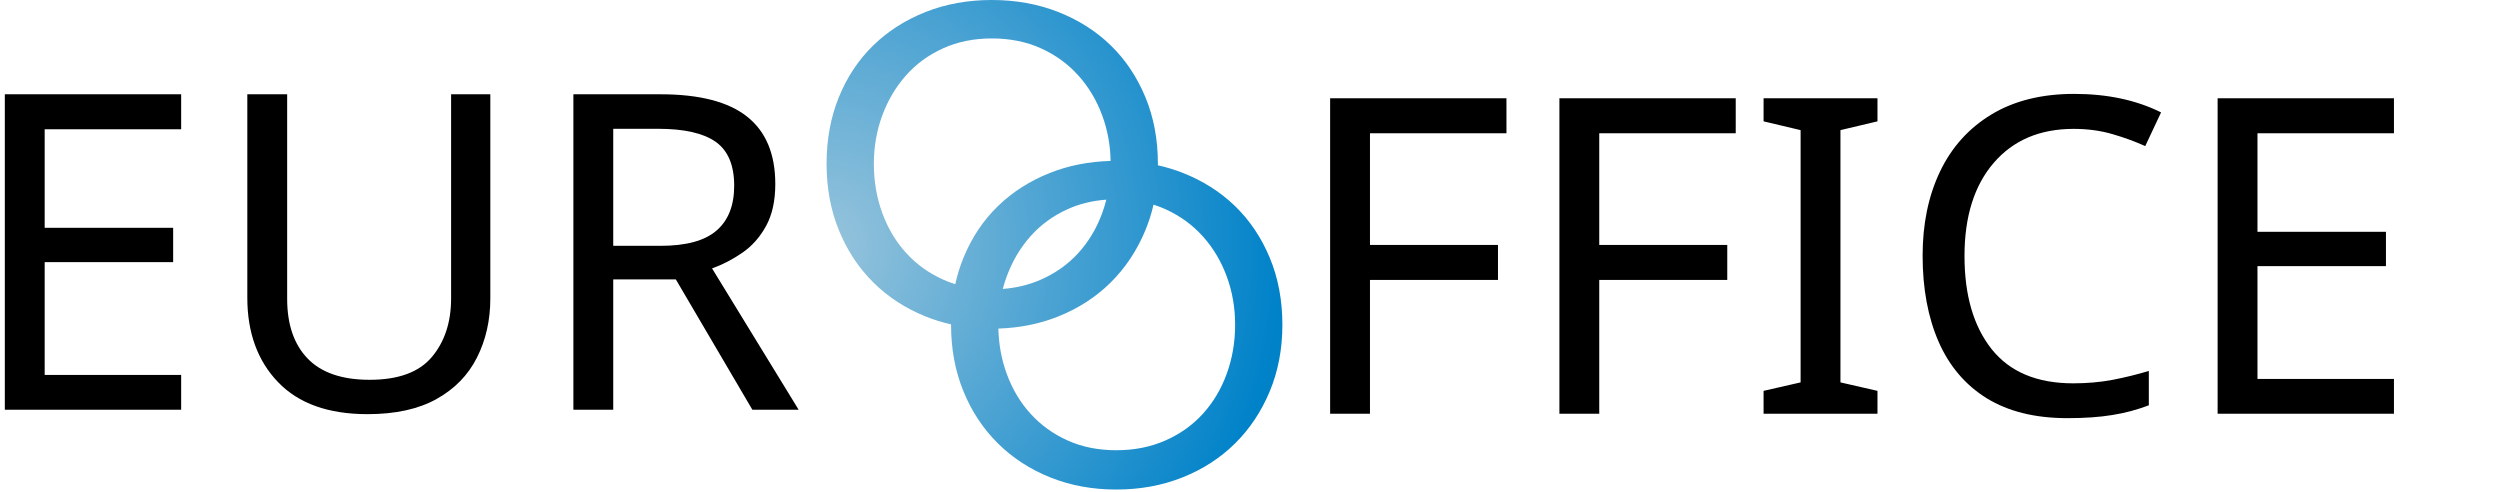
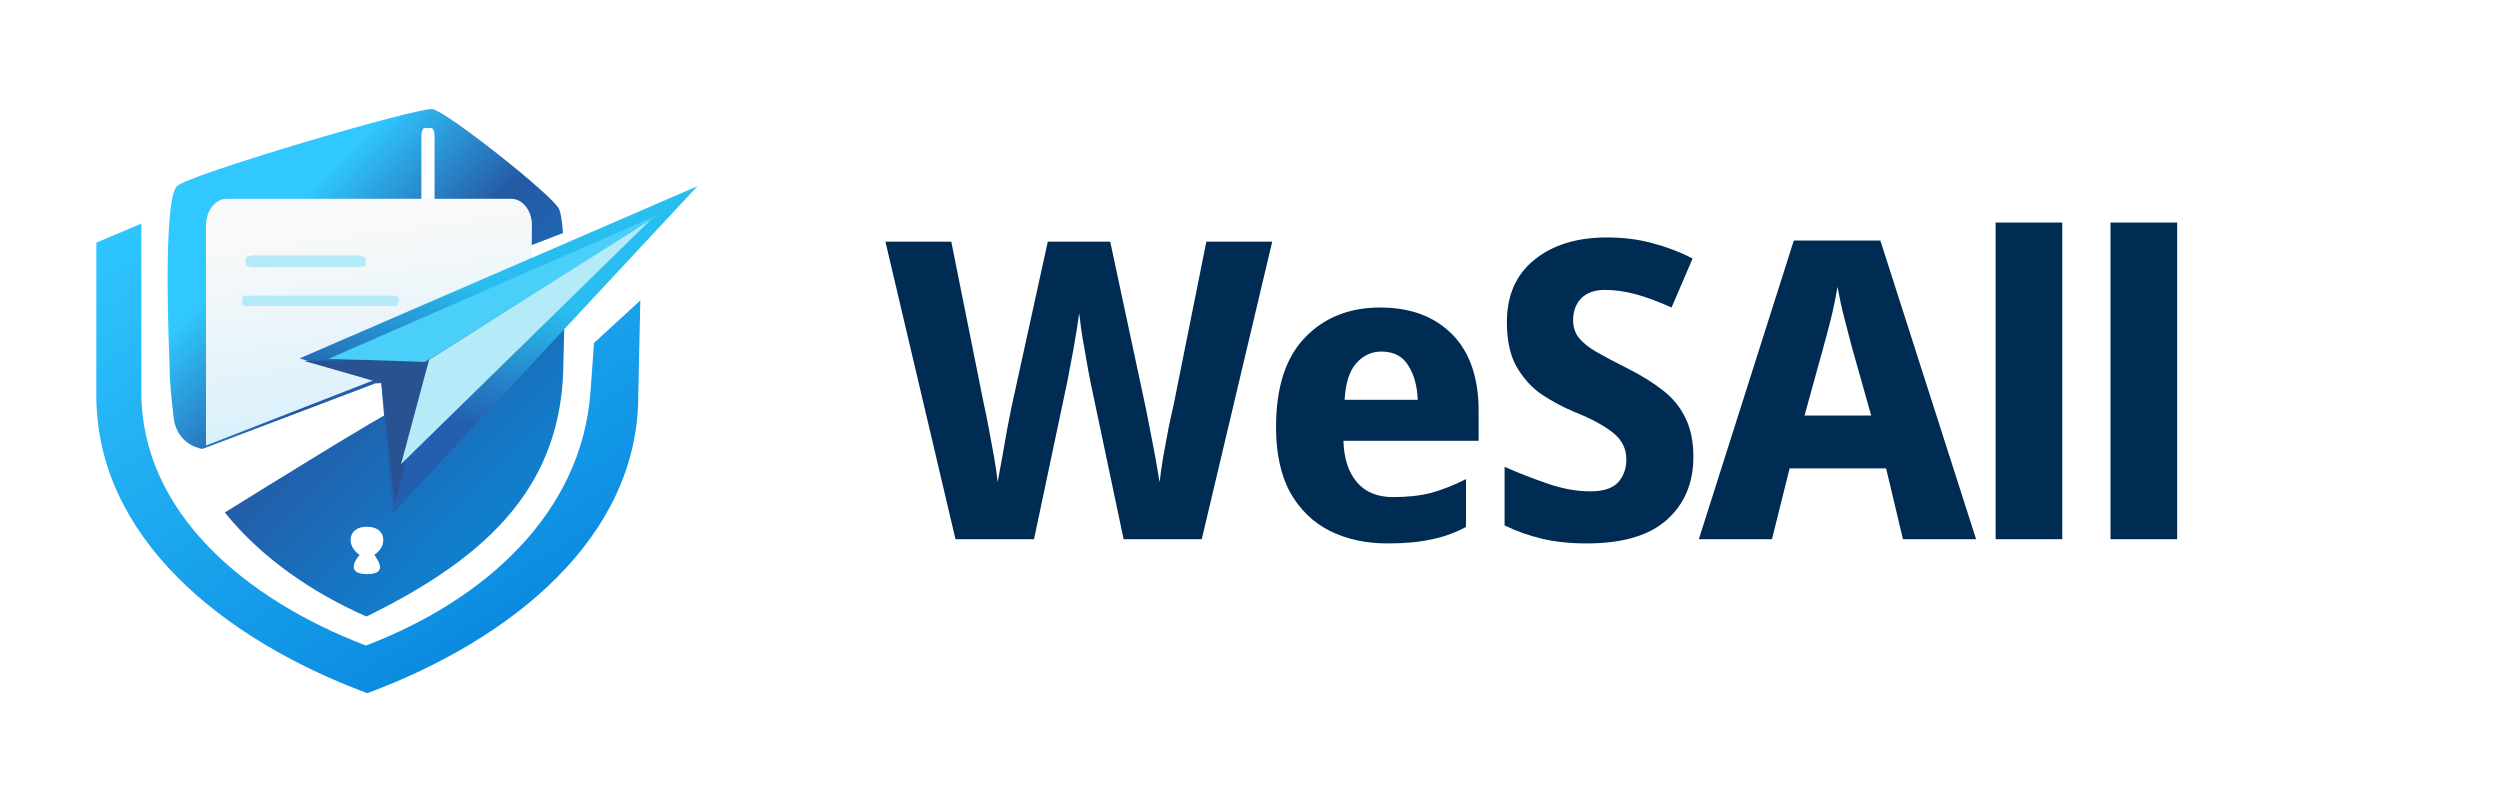
- <svg xmlns="http://www.w3.org/2000/svg" width="100%" height="100%" viewBox="0 0 249 49" version="1.1" xml:space="preserve" style="fill-rule:evenodd;clip-rule:evenodd;stroke-linejoin:round;stroke-miterlimit:2;">
-   <text id="EUR" x="-3.784px" y="40.815px" style="font-family:'AvenirNext-Medium', 'Avenir Next', sans-serif;font-weight:500;font-size:44px;">EUR</text>
-   <text id="FFICE" x="128.216px" y="41.211px" style="font-family:'AvenirNext-Medium', 'Avenir Next', sans-serif;font-weight:500;font-size:44px;">FFICE</text>
-   <path id="FFICE1" d="M94.725,32.305c-0.87,-0.194 -1.709,-0.454 -2.52,-0.779c-2.009,-0.807 -3.747,-1.936 -5.214,-3.388c-1.467,-1.452 -2.611,-3.183 -3.432,-5.192c-0.821,-2.009 -1.232,-4.217 -1.232,-6.622c0,-2.435 0.411,-4.657 1.232,-6.666c0.821,-2.009 1.965,-3.725 3.432,-5.148c1.467,-1.423 3.205,-2.53 5.214,-3.322c2.009,-0.792 4.202,-1.188 6.578,-1.188c2.376,0 4.576,0.396 6.6,1.188c2.024,0.792 3.769,1.899 5.236,3.322c1.467,1.423 2.618,3.139 3.454,5.148c0.836,2.009 1.254,4.231 1.254,6.666c0,0.046 -0,0.093 -0,0.139c0.845,0.189 1.663,0.438 2.454,0.747c2.024,0.792 3.769,1.899 5.236,3.322c1.467,1.423 2.618,3.139 3.454,5.148c0.836,2.009 1.254,4.231 1.254,6.666c0,2.405 -0.418,4.613 -1.254,6.622c-0.836,2.009 -1.987,3.74 -3.454,5.192c-1.467,1.452 -3.212,2.581 -5.236,3.388c-2.024,0.807 -4.224,1.21 -6.6,1.21c-2.376,0 -4.569,-0.403 -6.578,-1.21c-2.009,-0.807 -3.747,-1.936 -5.214,-3.388c-1.467,-1.452 -2.611,-3.183 -3.432,-5.192c-0.821,-2.009 -1.232,-4.217 -1.232,-6.622c-0,-0.014 0,-0.028 0,-0.041Zm15.892,-16.275c-0.03,-1.593 -0.308,-3.101 -0.833,-4.524c-0.557,-1.511 -1.349,-2.838 -2.376,-3.982c-1.027,-1.144 -2.266,-2.046 -3.718,-2.706c-1.452,-0.66 -3.087,-0.99 -4.906,-0.99c-1.789,0 -3.41,0.33 -4.862,0.99c-1.452,0.66 -2.684,1.562 -3.696,2.706c-1.012,1.144 -1.797,2.471 -2.354,3.982c-0.557,1.511 -0.836,3.117 -0.836,4.818c0,1.731 0.279,3.359 0.836,4.884c0.557,1.525 1.349,2.853 2.376,3.982c1.027,1.129 2.259,2.017 3.696,2.662c0.387,0.174 0.788,0.324 1.201,0.451c0.2,-0.911 0.471,-1.786 0.813,-2.623c0.821,-2.009 1.965,-3.725 3.432,-5.148c1.467,-1.423 3.205,-2.53 5.214,-3.322c1.849,-0.729 3.854,-1.122 6.014,-1.18Zm-11.179,16.696c0.038,1.59 0.315,3.091 0.832,4.505c0.557,1.525 1.349,2.853 2.376,3.982c1.027,1.129 2.259,2.017 3.696,2.662c1.437,0.645 3.051,0.968 4.84,0.968c1.789,0 3.417,-0.323 4.884,-0.968c1.467,-0.645 2.713,-1.533 3.74,-2.662c1.027,-1.129 1.819,-2.457 2.376,-3.982c0.557,-1.525 0.836,-3.153 0.836,-4.884c0,-1.701 -0.279,-3.307 -0.836,-4.818c-0.557,-1.511 -1.349,-2.838 -2.376,-3.982c-1.027,-1.144 -2.266,-2.046 -3.718,-2.706c-0.386,-0.176 -0.786,-0.328 -1.198,-0.457c-0.202,0.887 -0.474,1.741 -0.815,2.562c-0.836,2.009 -1.987,3.74 -3.454,5.192c-1.467,1.452 -3.212,2.581 -5.236,3.388c-1.837,0.732 -3.819,1.132 -5.946,1.2Zm0.44,-3.947c1.365,-0.106 2.628,-0.415 3.79,-0.926c1.467,-0.645 2.713,-1.533 3.74,-2.662c1.027,-1.129 1.819,-2.457 2.376,-3.982c0.158,-0.433 0.294,-0.874 0.407,-1.323c-1.402,0.101 -2.692,0.419 -3.871,0.955c-1.452,0.66 -2.684,1.562 -3.696,2.706c-1.012,1.144 -1.797,2.471 -2.354,3.982c-0.151,0.41 -0.282,0.826 -0.392,1.25Z" style="fill:url(#_Radial1);" />
-   <defs>
-     <radialGradient id="_Radial1" cx="0" cy="0" r="1" gradientUnits="userSpaceOnUse" gradientTransform="matrix(45.39749,0,0,48.75843,82.32709,24.37921)">
-       <stop offset="0" style="stop-color:#97c4dc;stop-opacity:1" />
-       <stop offset="1" style="stop-color:#0082c9;stop-opacity:1" />
-     </radialGradient>
-   </defs>
+ <svg xmlns="http://www.w3.org/2000/svg" xmlns:xlink="http://www.w3.org/1999/xlink" width="102" height="32" viewBox="0 0 102 32">
+   <svg x="2" y="2" width="28" height="28" viewBox="0 0 512 512" preserveAspectRatio="xMidYMid meet">
+     <defs id="defs1">
+       <linearGradient id="shieldGrad-3" x1="110" y1="40" x2="330" y2="340" gradientUnits="userSpaceOnUse" gradientTransform="matrix(1.617225,0,0,1.387845,-37.47364,5.93809)">
+         <stop offset="0%" stop-color="#30C8FF" id="stop1-6" />
+         <stop offset="100%" stop-color="#0078D7" id="stop2-7" />
+       </linearGradient>
+       <linearGradient id="shieldGrad-7" x1="117.884" y1="91.35" x2="276.123" y2="247.833" gradientUnits="userSpaceOnUse" gradientTransform="matrix(1.175831,0,0,1.192951,36.9123,15.39711)">
+         <stop offset="0%" stop-color="#30C8FF" id="stop1-0" />
+         <stop offset="0.404" stop-color="#30C8FF" id="stop21" style="stop-color:#2559a4;stop-opacity:1;" />
+         <stop offset="1" stop-color="#0078D7" id="stop2-93" style="stop-color:#117ecc;stop-opacity:1;" />
+       </linearGradient>
+       <linearGradient xlink:href="#linearGradient26" id="linearGradient27" x1="858.135" y1="85.479" x2="874.139" y2="188.47" gradientUnits="userSpaceOnUse" gradientTransform="matrix(1.582264,0,0,1.387845,-1175.796,17.61481)" />
+       <linearGradient id="linearGradient26">
+         <stop style="stop-color:#f9f9f9;stop-opacity:1;" offset="0" id="stop26" />
+         <stop style="stop-color:#dbf1fb;stop-opacity:1;" offset="1" id="stop27" />
+       </linearGradient>
+       <linearGradient xlink:href="#linearGradient19" id="linearGradient20" x1="749.32" y1="-98.792" x2="726.966" y2="-28.622" gradientUnits="userSpaceOnUse" gradientTransform="matrix(1.582264,0,0,1.387845,-867.3322,312.7885)" />
+       <linearGradient id="linearGradient19">
+         <stop style="stop-color:#29bef0;stop-opacity:1;" offset="0" id="stop19" />
+         <stop style="stop-color:#235fae;stop-opacity:1;" offset="1" id="stop20" />
+       </linearGradient>
+     </defs>
+     <g id="layer1">
+       <path id="path7-3" style="fill:url(#shieldGrad-3);stroke-width:1.498" d="M 68.886,130.242 35.301,144.453 V 258.525 c 0,105.476 93.8,181.808 202.154,222.055 C 345.809,440.333 439.608,364.001 439.608,258.525 l 1.545,-71.005 -34.536,31.75 -2.662,36.634 C 397.445,345.509 326.221,410.769 236.422,445.052 146.623,410.769 68.886,345.749 68.886,255.904 Z" />
+       <path id="path7-0" style="fill:url(#shieldGrad-7);stroke-width:1.184" d="M 285.969,44.808 C 273.753,43.672 102.872,94.058 95.286,102.422 c -10.845,11.957 -5.461,130.091 -5.461,130.091 0,19.662 3.57,45.392 3.57,45.392 4.145,18.514 21.076,20.441 21.076,20.441 l 128.922,-48.867 19.665,-1.111 c 0,0 2.187,18.881 -5.461,21.102 -6.268,1.821 -94.729,56.608 -126.448,76.321 27.104,33.59 64.967,59.728 105.652,77.595 94.077,-45.935 146.98,-100.208 146.98,-190.872 0,0 1.2,-35.25 0.755,-66.701 l -53.881,21.3 -3.09,-28.275 55.889,-21.55 c -0.636,-8.515 -1.581,-15.04 -2.949,-17.971 -4.777,-10.234 -84.906,-73.615 -94.536,-74.51 z m -5.821,14.19 h 5.152 c 1.297,0 2.341,2.478 2.341,5.554 V 203.385 c 0,3.077 -1.045,5.554 -2.341,5.554 h -5.152 c -1.297,0 -2.341,-2.478 -2.341,-5.554 V 64.552 c 0,-3.077 1.045,-5.554 2.341,-5.554 z M 237.178,356.417 c 6.734,2e-4 12.193,2.998 12.194,10.192 2.8e-4,4.462 -3.085,8.315 -6.613,10.704 0.429,1.527 12.138,14.459 -5.445,14.459 -17.582,0 -6.889,-13.136 -5.522,-14.285 -3.717,-2.327 -6.808,-7.021 -6.807,-10.878 2.7e-4,-7.194 5.46,-10.192 12.194,-10.192 z" />
+       <path id="rect19" style="fill:url(#linearGradient27);stroke:none;stroke-width:1.611" d="m 132.555,111.742 c -8.56,0 -15.449,8.936 -15.449,20.037 v 164.056 l 242.41,-94.438 0.773,-69.617 c 0.123,-11.1 -6.892,-20.037 -15.452,-20.037 z" />
+       <rect style="fill:#b5ebf9;fill-opacity:1;stroke:none;stroke-width:1.376" id="rect24" width="89.59" height="8.885" x="146.703" y="153.962" rx="6.711" ry="2.221" />
+       <rect style="fill:#b5ebf9;fill-opacity:1;stroke:none;stroke-width:1.376" id="rect25" width="116.904" height="7.775" x="143.97" y="183.949" rx="2.34" ry="3.887" />
+       <path id="path14-5" style="fill:url(#linearGradient20);stroke-width:1.482" d="m 483.784,102.313 -296.829,128.488 60.884,18.515 8.618,97.117 z" />
+       <path style="fill:#285292;fill-opacity:1;stroke:none;stroke-width:1.376" d="m 247.993,249.156 -57.942,-16.493 94.252,-1.571 -26.267,108.38 z" id="path21" />
+       <path style="fill:#4acff9;fill-opacity:1;stroke:none;stroke-width:1.376" d="m 208.593,231.093 71.848,2.356 174.598,-109.951 z" id="path22" />
+       <path style="fill:#b5ebf9;fill-opacity:1;stroke:none;stroke-width:1.376" d="m 283.531,231.878 -20.859,77.751 186.186,-182.204 z" id="path23" />
+     </g>
+   </svg>
+   <text x="36" y="22" font-family="Noto Sans Display, Noto Sans, Arial, sans-serif" font-size="17" font-weight="700" fill="#002C54" letter-spacing="-0.35">WeSAll</text>
</svg>
